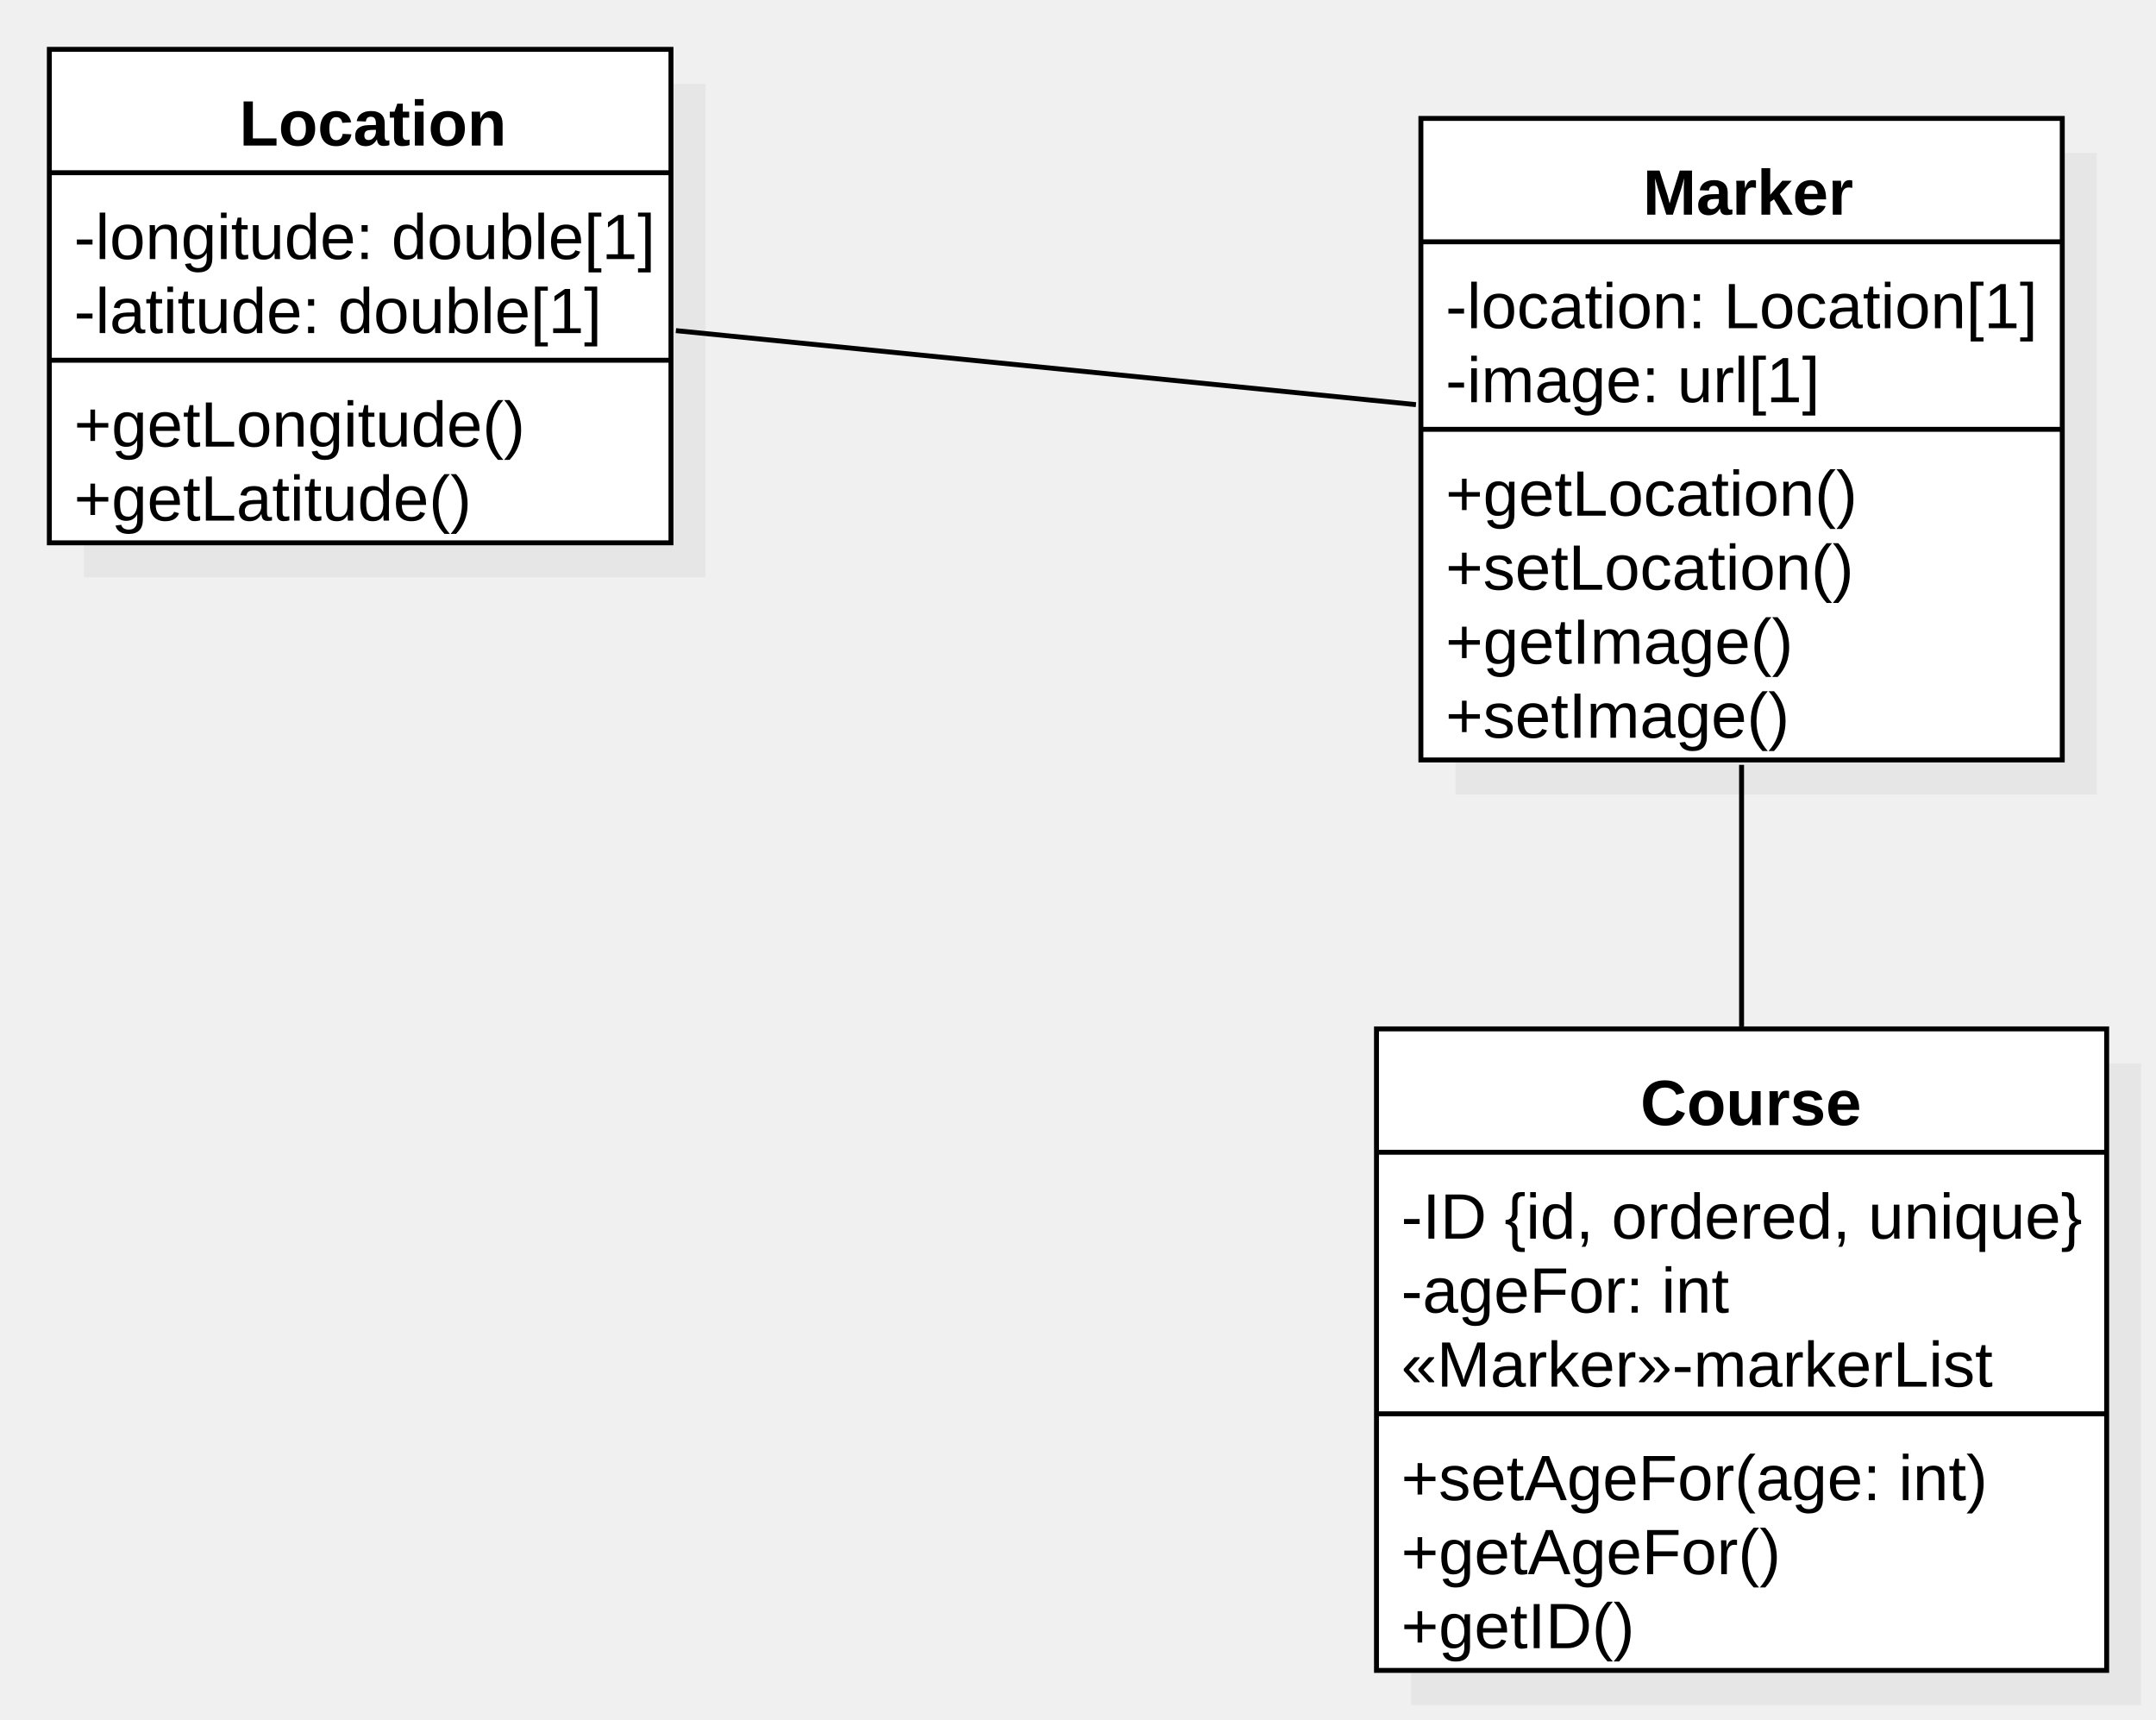
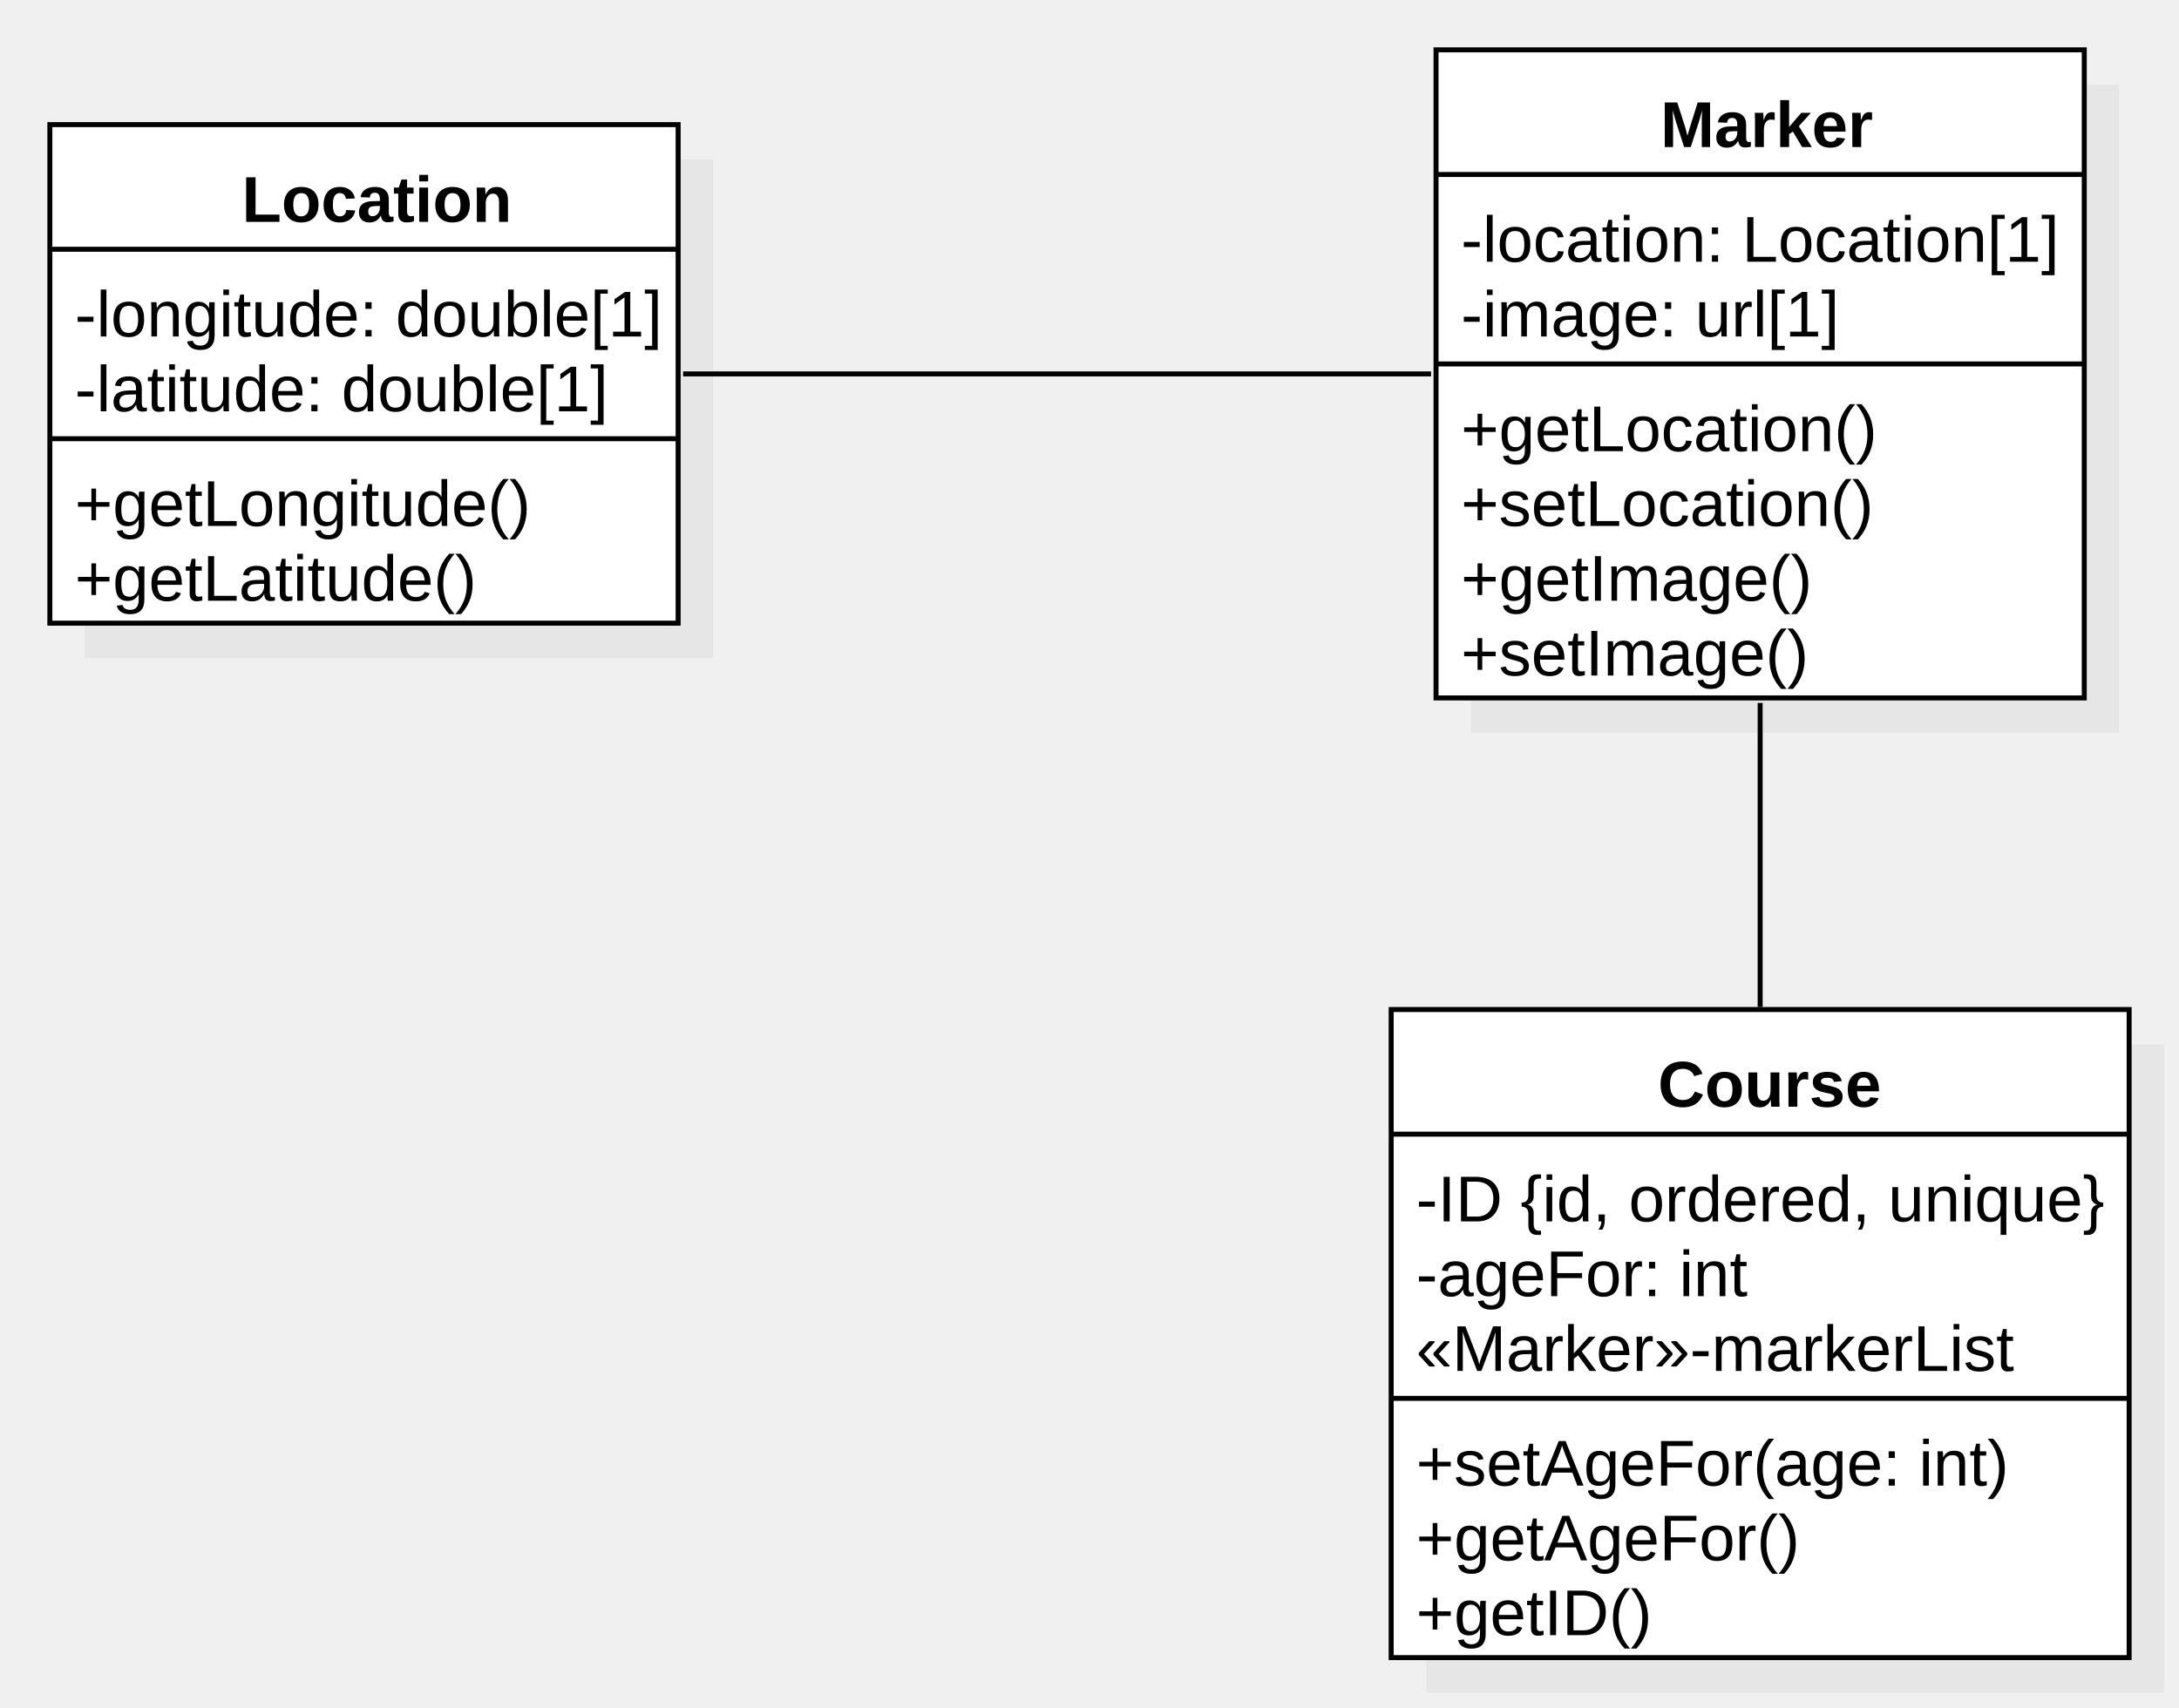
- <svg xmlns="http://www.w3.org/2000/svg" version="1.1" width="437" height="348.5">
+ <svg xmlns="http://www.w3.org/2000/svg" version="1.1" width="437" height="342.5">
  <defs />
  <g>
-     <g transform="translate(-10,-9) scale(1,1)">
-       <rect fill="#C0C0C0" stroke="none" x="27" y="26" width="126" height="100" opacity="0.2" />
+     <g transform="translate(-10,-15) scale(1,1)">
+       <rect fill="#C0C0C0" stroke="none" x="27" y="47" width="126" height="100" opacity="0.2" />
    </g>
-     <g transform="translate(-10,-9) scale(1,1)">
-       <rect fill="#ffffff" stroke="none" x="20" y="19" width="126" height="100" />
+     <g transform="translate(-10,-15) scale(1,1)">
+       <rect fill="#ffffff" stroke="none" x="20" y="40" width="126" height="100" />
    </g>
-     <g transform="translate(-10,-9) scale(1,1)">
-       <path fill="none" stroke="#000000" d="M 20 19 L 146 19 L 146 119 L 20 119 L 20 19 Z Z" stroke-miterlimit="10" />
+     <g transform="translate(-10,-15) scale(1,1)">
+       <path fill="none" stroke="#000000" d="M 20 40 L 146 40 L 146 140 L 20 140 L 20 40 Z Z" stroke-miterlimit="10" />
    </g>
-     <g transform="translate(-10,-9) scale(1,1)">
-       <path fill="none" stroke="#000000" d="M 20 44 L 146 44" stroke-miterlimit="10" />
+     <g transform="translate(-10,-15) scale(1,1)">
+       <path fill="none" stroke="#000000" d="M 20 65 L 146 65" stroke-miterlimit="10" />
    </g>
-     <g transform="translate(-10,-9) scale(1,1)">
-       <path fill="none" stroke="#000000" d="M 20 82 L 146 82" stroke-miterlimit="10" />
+     <g transform="translate(-10,-15) scale(1,1)">
+       <path fill="none" stroke="#000000" d="M 20 103 L 146 103" stroke-miterlimit="10" />
    </g>
-     <g transform="translate(-10,-9) scale(1,1)">
+     <g transform="translate(-10,-15) scale(1,1)">
      <g>
        <path fill="none" stroke="none" />
-         <text fill="#000000" stroke="none" font-family="Arial" font-size="13px" font-style="normal" font-weight="bold" text-decoration="none" x="58.5" y="38.5">Location</text>
+         <text fill="#000000" stroke="none" font-family="Arial" font-size="13px" font-style="normal" font-weight="bold" text-decoration="none" x="58.5" y="59.5">Location</text>
      </g>
    </g>
-     <g transform="translate(-10,-9) scale(1,1)">
+     <g transform="translate(-10,-15) scale(1,1)">
      <g>
        <path fill="none" stroke="none" />
-         <text fill="#000000" stroke="none" font-family="Arial" font-size="13px" font-style="normal" font-weight="normal" text-decoration="none" x="25" y="61.5">-longitude: double[1]</text>
+         <text fill="#000000" stroke="none" font-family="Arial" font-size="13px" font-style="normal" font-weight="normal" text-decoration="none" x="25" y="82.5">-longitude: double[1]</text>
      </g>
    </g>
-     <g transform="translate(-10,-9) scale(1,1)">
+     <g transform="translate(-10,-15) scale(1,1)">
      <g>
        <path fill="none" stroke="none" />
-         <text fill="#000000" stroke="none" font-family="Arial" font-size="13px" font-style="normal" font-weight="normal" text-decoration="none" x="25" y="76.5">-latitude: double[1]</text>
+         <text fill="#000000" stroke="none" font-family="Arial" font-size="13px" font-style="normal" font-weight="normal" text-decoration="none" x="25" y="97.5">-latitude: double[1]</text>
      </g>
    </g>
-     <g transform="translate(-10,-9) scale(1,1)">
+     <g transform="translate(-10,-15) scale(1,1)">
      <g>
        <path fill="none" stroke="none" />
-         <text fill="#000000" stroke="none" font-family="Arial" font-size="13px" font-style="normal" font-weight="normal" text-decoration="none" x="25" y="99.5">+getLongitude()</text>
+         <text fill="#000000" stroke="none" font-family="Arial" font-size="13px" font-style="normal" font-weight="normal" text-decoration="none" x="25" y="120.5">+getLongitude()</text>
      </g>
    </g>
-     <g transform="translate(-10,-9) scale(1,1)">
+     <g transform="translate(-10,-15) scale(1,1)">
      <g>
        <path fill="none" stroke="none" />
-         <text fill="#000000" stroke="none" font-family="Arial" font-size="13px" font-style="normal" font-weight="normal" text-decoration="none" x="25" y="114.5">+getLatitude()</text>
+         <text fill="#000000" stroke="none" font-family="Arial" font-size="13px" font-style="normal" font-weight="normal" text-decoration="none" x="25" y="135.5">+getLatitude()</text>
      </g>
    </g>
-     <g transform="translate(-10,-9) scale(1,1)">
+     <g transform="translate(-10,-15) scale(1,1)">
      <rect fill="#C0C0C0" stroke="none" x="296" y="224.5" width="148" height="130" opacity="0.2" />
    </g>
-     <g transform="translate(-10,-9) scale(1,1)">
+     <g transform="translate(-10,-15) scale(1,1)">
      <rect fill="#ffffff" stroke="none" x="289" y="217.5" width="148" height="130" />
    </g>
-     <g transform="translate(-10,-9) scale(1,1)">
+     <g transform="translate(-10,-15) scale(1,1)">
      <path fill="none" stroke="#000000" d="M 289 217.5 L 437 217.5 L 437 347.5 L 289 347.5 L 289 217.5 Z Z" stroke-miterlimit="10" />
    </g>
-     <g transform="translate(-10,-9) scale(1,1)">
+     <g transform="translate(-10,-15) scale(1,1)">
      <path fill="none" stroke="#000000" d="M 289 242.5 L 437 242.5" stroke-miterlimit="10" />
    </g>
-     <g transform="translate(-10,-9) scale(1,1)">
+     <g transform="translate(-10,-15) scale(1,1)">
      <path fill="none" stroke="#000000" d="M 289 295.5 L 437 295.5" stroke-miterlimit="10" />
    </g>
-     <g transform="translate(-10,-9) scale(1,1)">
+     <g transform="translate(-10,-15) scale(1,1)">
      <g>
        <path fill="none" stroke="none" />
        <text fill="#000000" stroke="none" font-family="Arial" font-size="13px" font-style="normal" font-weight="bold" text-decoration="none" x="342.5" y="237">Course</text>
      </g>
    </g>
-     <g transform="translate(-10,-9) scale(1,1)">
+     <g transform="translate(-10,-15) scale(1,1)">
      <g>
        <path fill="none" stroke="none" />
        <text fill="#000000" stroke="none" font-family="Arial" font-size="13px" font-style="normal" font-weight="normal" text-decoration="none" x="294" y="260">-ID {id, ordered, unique}</text>
      </g>
    </g>
-     <g transform="translate(-10,-9) scale(1,1)">
+     <g transform="translate(-10,-15) scale(1,1)">
      <g>
        <path fill="none" stroke="none" />
        <text fill="#000000" stroke="none" font-family="Arial" font-size="13px" font-style="normal" font-weight="normal" text-decoration="none" x="294" y="275">-ageFor: int</text>
      </g>
    </g>
-     <g transform="translate(-10,-9) scale(1,1)">
+     <g transform="translate(-10,-15) scale(1,1)">
      <g>
        <path fill="none" stroke="none" />
        <text fill="#000000" stroke="none" font-family="Arial" font-size="13px" font-style="normal" font-weight="normal" text-decoration="none" x="294" y="290">«Marker»-markerList</text>
      </g>
    </g>
-     <g transform="translate(-10,-9) scale(1,1)">
+     <g transform="translate(-10,-15) scale(1,1)">
      <g>
        <path fill="none" stroke="none" />
        <text fill="#000000" stroke="none" font-family="Arial" font-size="13px" font-style="normal" font-weight="normal" text-decoration="none" x="294" y="313">+setAgeFor(age: int)</text>
      </g>
    </g>
-     <g transform="translate(-10,-9) scale(1,1)">
+     <g transform="translate(-10,-15) scale(1,1)">
      <g>
        <path fill="none" stroke="none" />
        <text fill="#000000" stroke="none" font-family="Arial" font-size="13px" font-style="normal" font-weight="normal" text-decoration="none" x="294" y="328">+getAgeFor()</text>
      </g>
    </g>
-     <g transform="translate(-10,-9) scale(1,1)">
+     <g transform="translate(-10,-15) scale(1,1)">
      <g>
        <path fill="none" stroke="none" />
        <text fill="#000000" stroke="none" font-family="Arial" font-size="13px" font-style="normal" font-weight="normal" text-decoration="none" x="294" y="343">+getID()</text>
      </g>
    </g>
-     <g transform="translate(-10,-9) scale(1,1)">
-       <rect fill="#C0C0C0" stroke="none" x="305" y="40" width="130" height="130" opacity="0.2" />
+     <g transform="translate(-10,-15) scale(1,1)">
+       <rect fill="#C0C0C0" stroke="none" x="305" y="32" width="130" height="130" opacity="0.2" />
    </g>
-     <g transform="translate(-10,-9) scale(1,1)">
-       <rect fill="#ffffff" stroke="none" x="298" y="33" width="130" height="130" />
+     <g transform="translate(-10,-15) scale(1,1)">
+       <rect fill="#ffffff" stroke="none" x="298" y="25" width="130" height="130" />
    </g>
-     <g transform="translate(-10,-9) scale(1,1)">
-       <path fill="none" stroke="#000000" d="M 298 33 L 428 33 L 428 163 L 298 163 L 298 33 Z Z" stroke-miterlimit="10" />
+     <g transform="translate(-10,-15) scale(1,1)">
+       <path fill="none" stroke="#000000" d="M 298 25 L 428 25 L 428 155 L 298 155 L 298 25 Z Z" stroke-miterlimit="10" />
    </g>
-     <g transform="translate(-10,-9) scale(1,1)">
-       <path fill="none" stroke="#000000" d="M 298 58 L 428 58" stroke-miterlimit="10" />
+     <g transform="translate(-10,-15) scale(1,1)">
+       <path fill="none" stroke="#000000" d="M 298 50 L 428 50" stroke-miterlimit="10" />
    </g>
-     <g transform="translate(-10,-9) scale(1,1)">
-       <path fill="none" stroke="#000000" d="M 298 96 L 428 96" stroke-miterlimit="10" />
+     <g transform="translate(-10,-15) scale(1,1)">
+       <path fill="none" stroke="#000000" d="M 298 88 L 428 88" stroke-miterlimit="10" />
    </g>
-     <g transform="translate(-10,-9) scale(1,1)">
+     <g transform="translate(-10,-15) scale(1,1)">
      <g>
        <path fill="none" stroke="none" />
-         <text fill="#000000" stroke="none" font-family="Arial" font-size="13px" font-style="normal" font-weight="bold" text-decoration="none" x="343" y="52.5">Marker</text>
+         <text fill="#000000" stroke="none" font-family="Arial" font-size="13px" font-style="normal" font-weight="bold" text-decoration="none" x="343" y="44.5">Marker</text>
      </g>
    </g>
-     <g transform="translate(-10,-9) scale(1,1)">
+     <g transform="translate(-10,-15) scale(1,1)">
      <g>
        <path fill="none" stroke="none" />
-         <text fill="#000000" stroke="none" font-family="Arial" font-size="13px" font-style="normal" font-weight="normal" text-decoration="none" x="303" y="75.5">-location: Location[1]</text>
+         <text fill="#000000" stroke="none" font-family="Arial" font-size="13px" font-style="normal" font-weight="normal" text-decoration="none" x="303" y="67.5">-location: Location[1]</text>
      </g>
    </g>
-     <g transform="translate(-10,-9) scale(1,1)">
+     <g transform="translate(-10,-15) scale(1,1)">
      <g>
        <path fill="none" stroke="none" />
-         <text fill="#000000" stroke="none" font-family="Arial" font-size="13px" font-style="normal" font-weight="normal" text-decoration="none" x="303" y="90.5">-image: url[1]</text>
+         <text fill="#000000" stroke="none" font-family="Arial" font-size="13px" font-style="normal" font-weight="normal" text-decoration="none" x="303" y="82.5">-image: url[1]</text>
      </g>
    </g>
-     <g transform="translate(-10,-9) scale(1,1)">
+     <g transform="translate(-10,-15) scale(1,1)">
      <g>
        <path fill="none" stroke="none" />
-         <text fill="#000000" stroke="none" font-family="Arial" font-size="13px" font-style="normal" font-weight="normal" text-decoration="none" x="303" y="113.5">+getLocation()</text>
+         <text fill="#000000" stroke="none" font-family="Arial" font-size="13px" font-style="normal" font-weight="normal" text-decoration="none" x="303" y="105.5">+getLocation()</text>
      </g>
    </g>
-     <g transform="translate(-10,-9) scale(1,1)">
+     <g transform="translate(-10,-15) scale(1,1)">
      <g>
        <path fill="none" stroke="none" />
-         <text fill="#000000" stroke="none" font-family="Arial" font-size="13px" font-style="normal" font-weight="normal" text-decoration="none" x="303" y="128.5">+setLocation()</text>
+         <text fill="#000000" stroke="none" font-family="Arial" font-size="13px" font-style="normal" font-weight="normal" text-decoration="none" x="303" y="120.5">+setLocation()</text>
      </g>
    </g>
-     <g transform="translate(-10,-9) scale(1,1)">
+     <g transform="translate(-10,-15) scale(1,1)">
      <g>
        <path fill="none" stroke="none" />
-         <text fill="#000000" stroke="none" font-family="Arial" font-size="13px" font-style="normal" font-weight="normal" text-decoration="none" x="303" y="143.5">+getImage()</text>
+         <text fill="#000000" stroke="none" font-family="Arial" font-size="13px" font-style="normal" font-weight="normal" text-decoration="none" x="303" y="135.5">+getImage()</text>
      </g>
    </g>
-     <g transform="translate(-10,-9) scale(1,1)">
+     <g transform="translate(-10,-15) scale(1,1)">
      <g>
        <path fill="none" stroke="none" />
-         <text fill="#000000" stroke="none" font-family="Arial" font-size="13px" font-style="normal" font-weight="normal" text-decoration="none" x="303" y="158.5">+setImage()</text>
+         <text fill="#000000" stroke="none" font-family="Arial" font-size="13px" font-style="normal" font-weight="normal" text-decoration="none" x="303" y="150.5">+setImage()</text>
      </g>
    </g>
-     <g transform="translate(-10,-9) scale(1,1)">
-       <path fill="none" stroke="#000000" d="M 297 91 L 147 76" stroke-miterlimit="10" />
+     <g transform="translate(-10,-15) scale(1,1)">
+       <path fill="none" stroke="#000000" d="M 297 90 L 147 90" stroke-miterlimit="10" />
    </g>
-     <g transform="translate(-10,-9) scale(1,1)">
-       <path fill="none" stroke="#000000" d="M 363 164 L 363 217" stroke-miterlimit="10" />
+     <g transform="translate(-10,-15) scale(1,1)">
+       <path fill="none" stroke="#000000" d="M 363 156 L 363 217" stroke-miterlimit="10" />
    </g>
  </g>
</svg>
